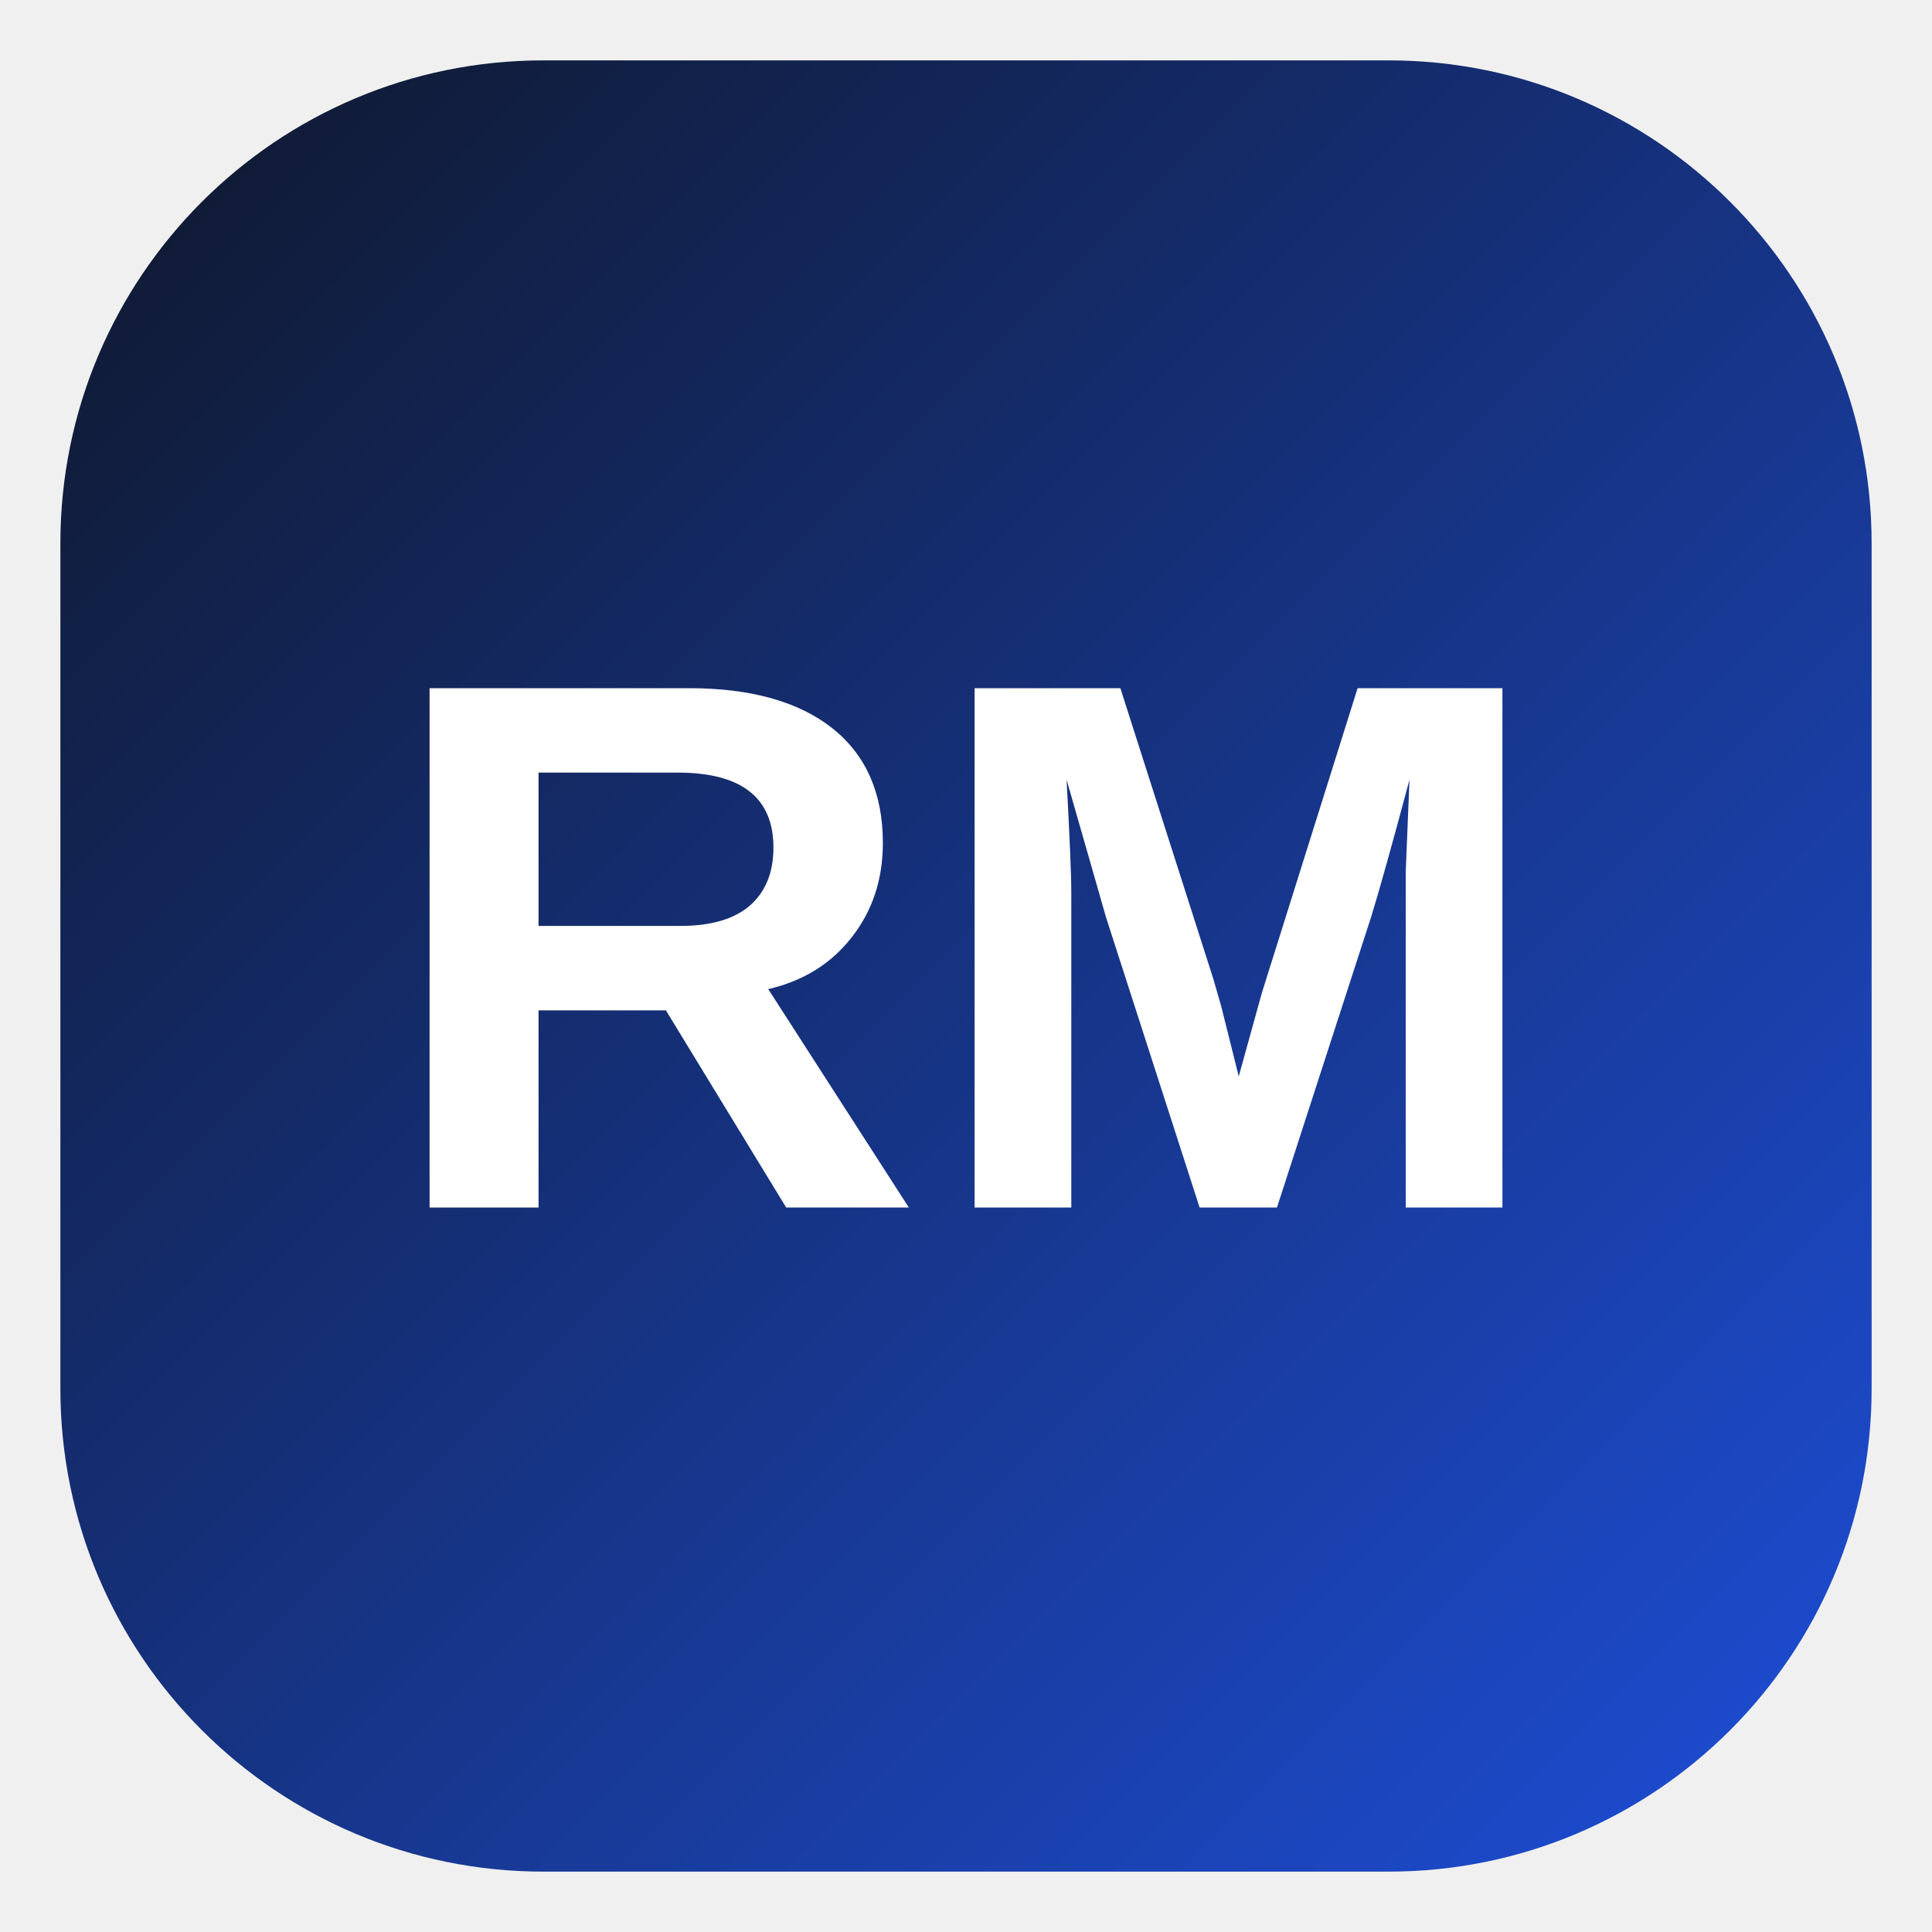
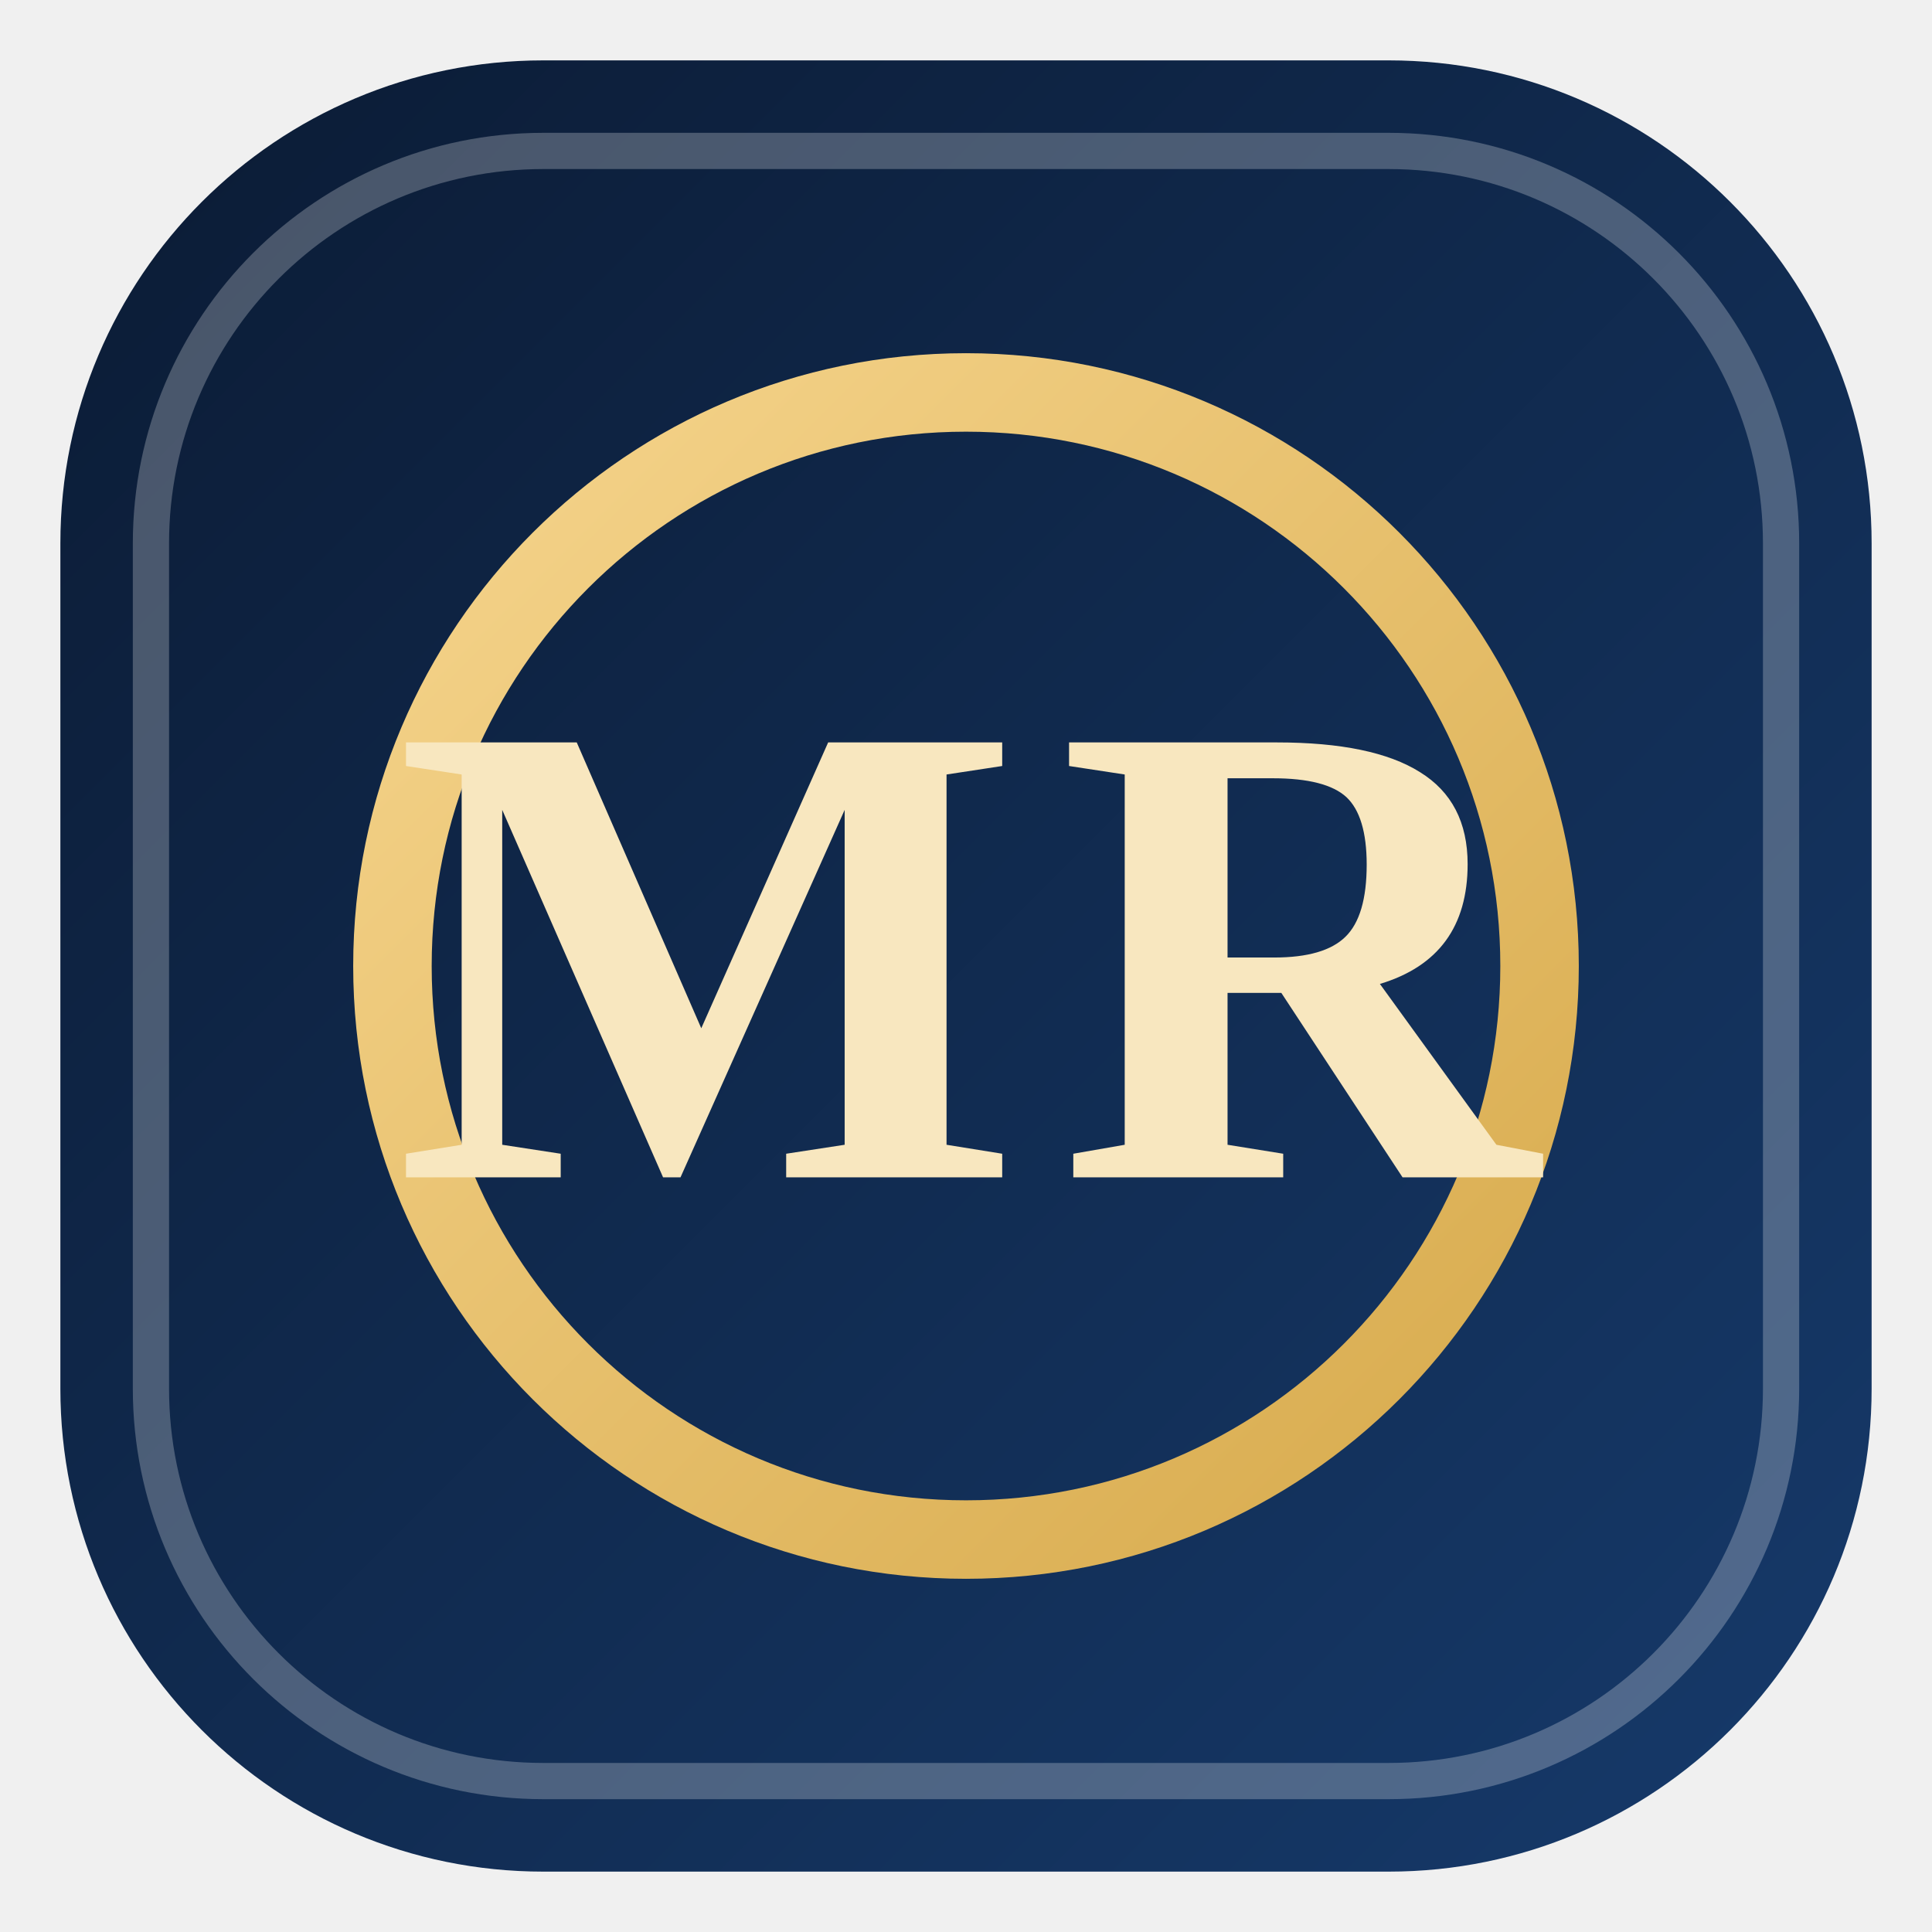
<svg xmlns="http://www.w3.org/2000/svg" viewBox="0 0 64 64">
  <defs>
-     <linearGradient id="g" x1="0" y1="0" x2="1" y2="1">
-       <stop offset="0%" stop-color="#0f172a" />
-       <stop offset="100%" stop-color="#1d4ed8" />
+     <linearGradient id="bg" x1="0" y1="0" x2="1" y2="1">
+       <stop offset="0%" stop-color="#0b1b34" />
+       <stop offset="100%" stop-color="#163a6b" />
+     </linearGradient>
+     <linearGradient id="ring" x1="0" y1="0" x2="1" y2="1">
+       <stop offset="0%" stop-color="#f6d58d" />
+       <stop offset="100%" stop-color="#d7aa4c" />
    </linearGradient>
  </defs>
-   <rect x="2" y="2" width="60" height="60" rx="16" fill="url(#g)" />
-   <text x="32" y="40" text-anchor="middle" font-size="25" font-family="Manrope, Arial, sans-serif" font-weight="800" fill="#ffffff">RM</text>
+   <rect x="2" y="2" width="60" height="60" rx="16" fill="url(#bg)" />
+   <rect x="5" y="5" width="54" height="54" rx="13" fill="none" stroke="rgba(255,255,255,0.25)" stroke-width="1.2" />
+   <circle cx="32" cy="32" r="19" fill="none" stroke="url(#ring)" stroke-width="2.6" />
+   <text x="32" y="39" text-anchor="middle" font-size="22" letter-spacing="1.2" font-family="Georgia, 'Times New Roman', serif" font-weight="700" fill="#f8e7bf">MR</text>
</svg>
